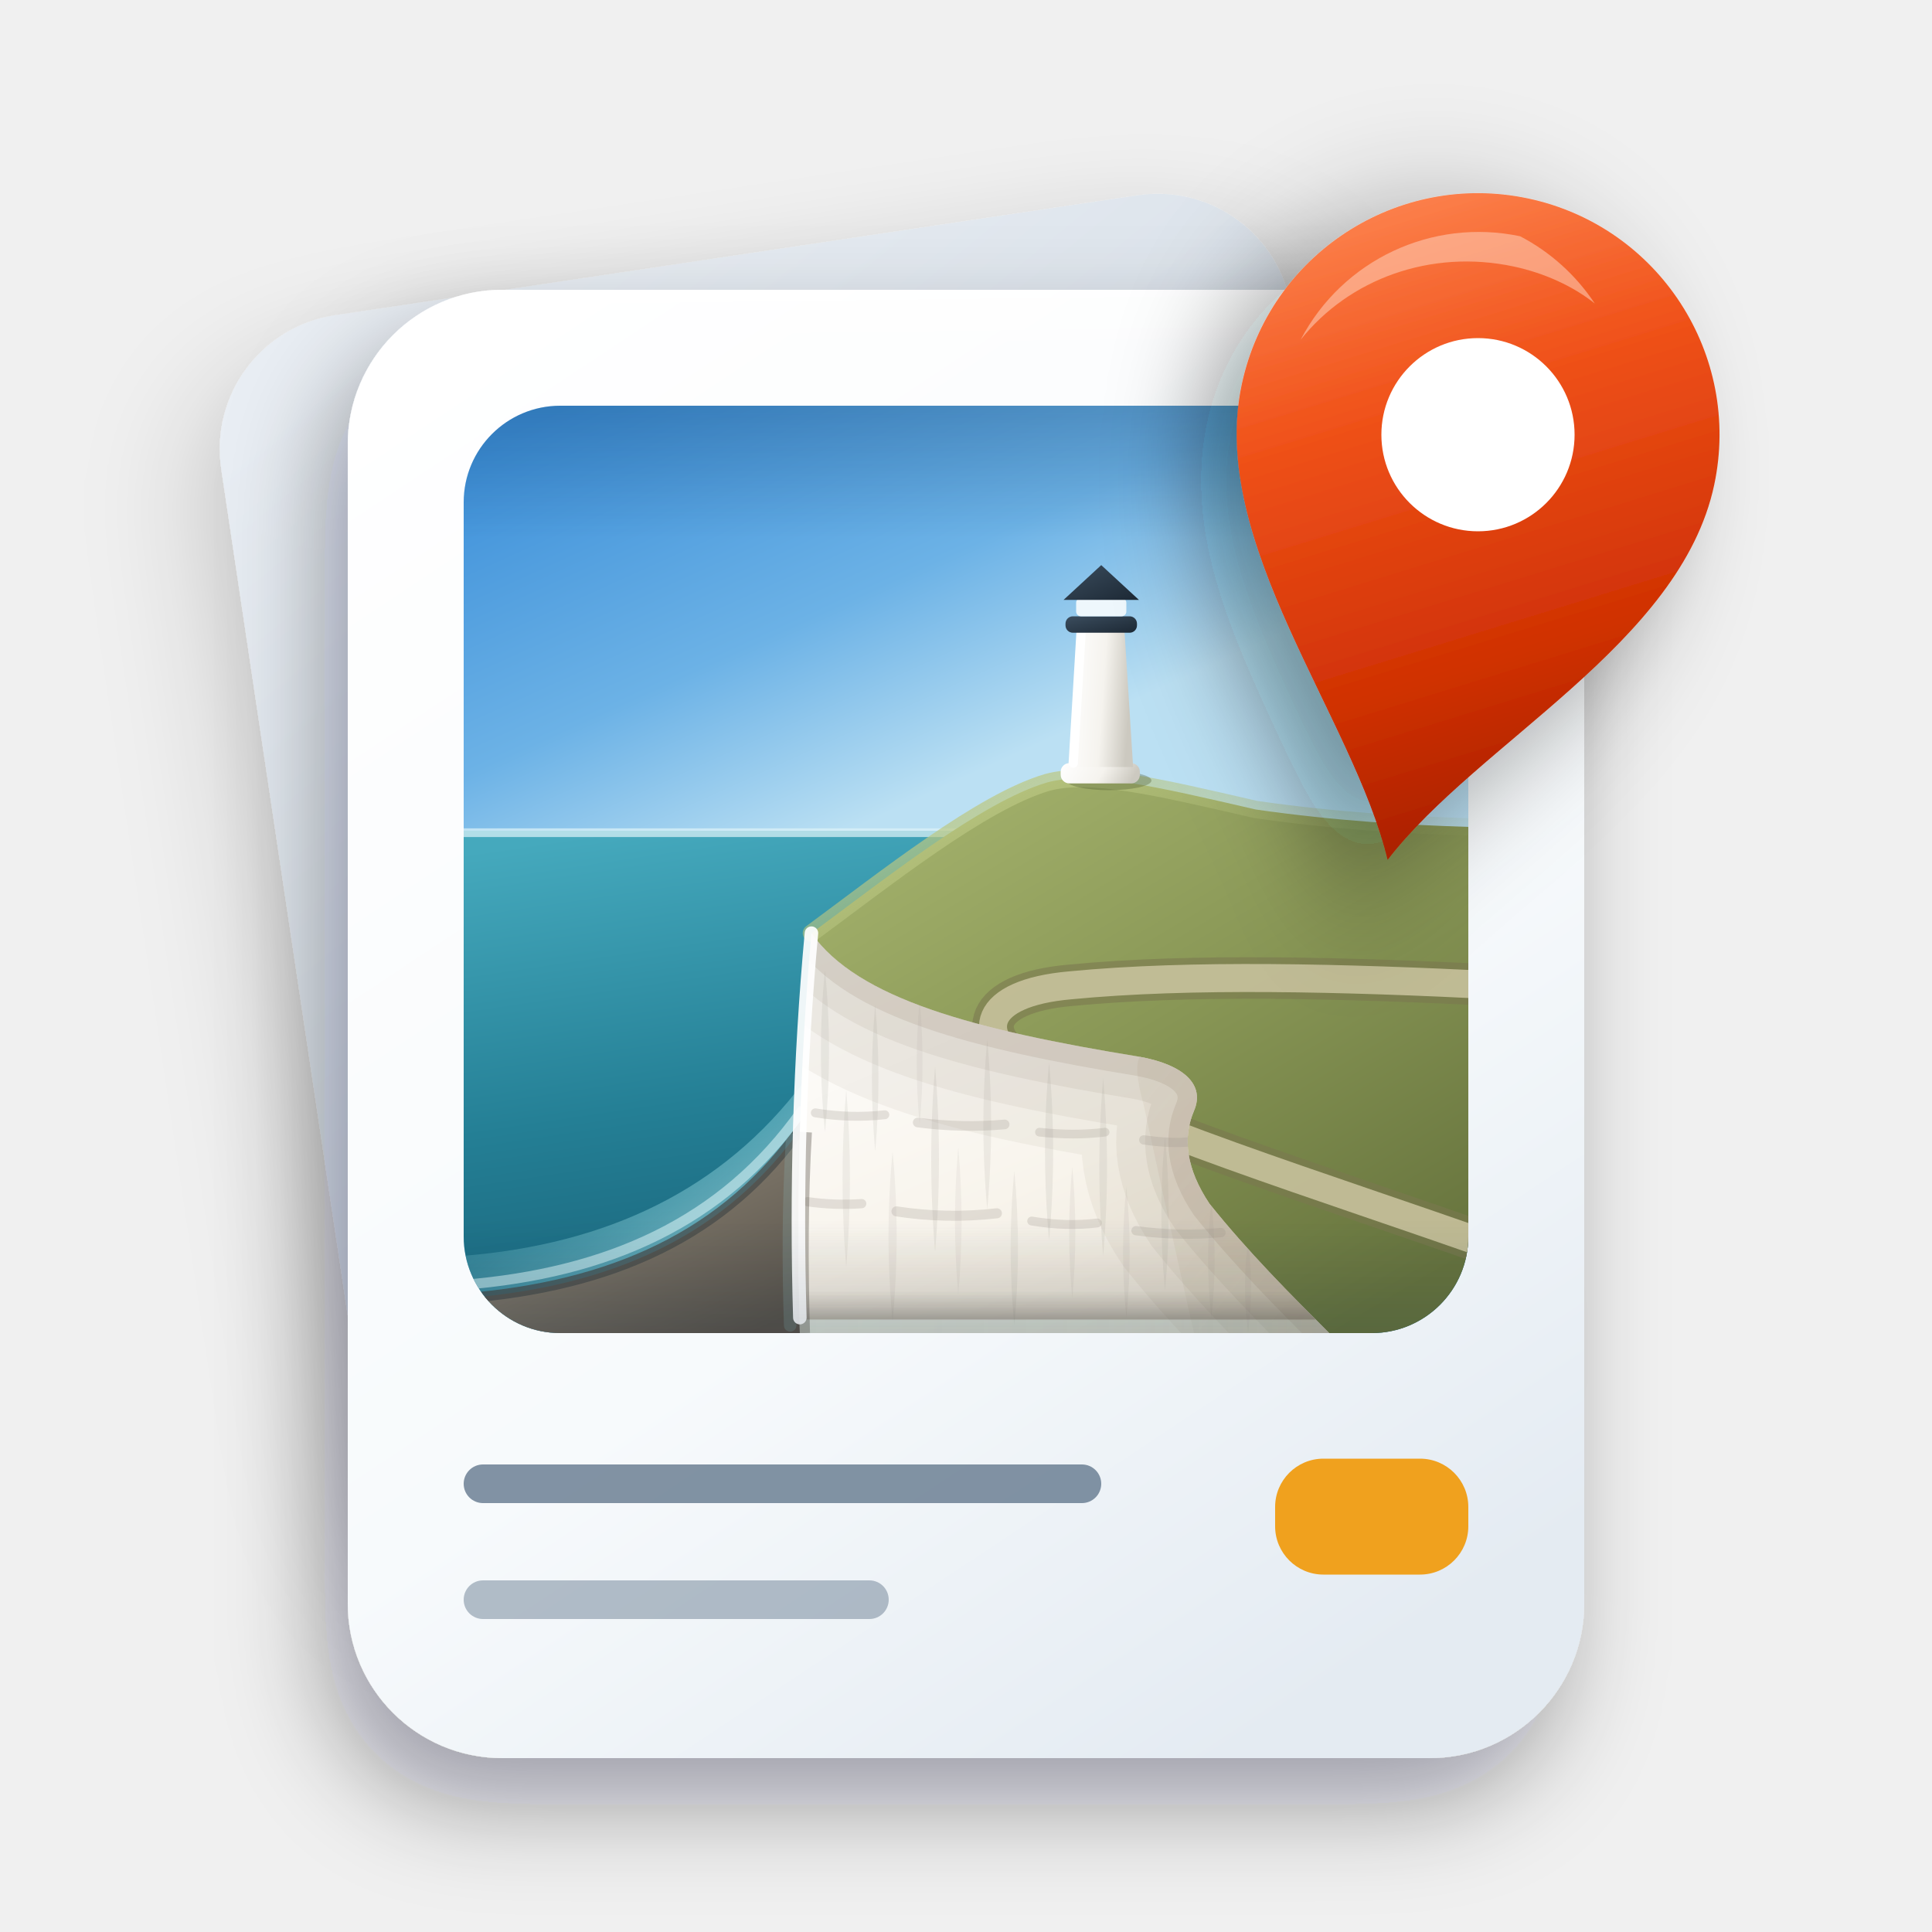
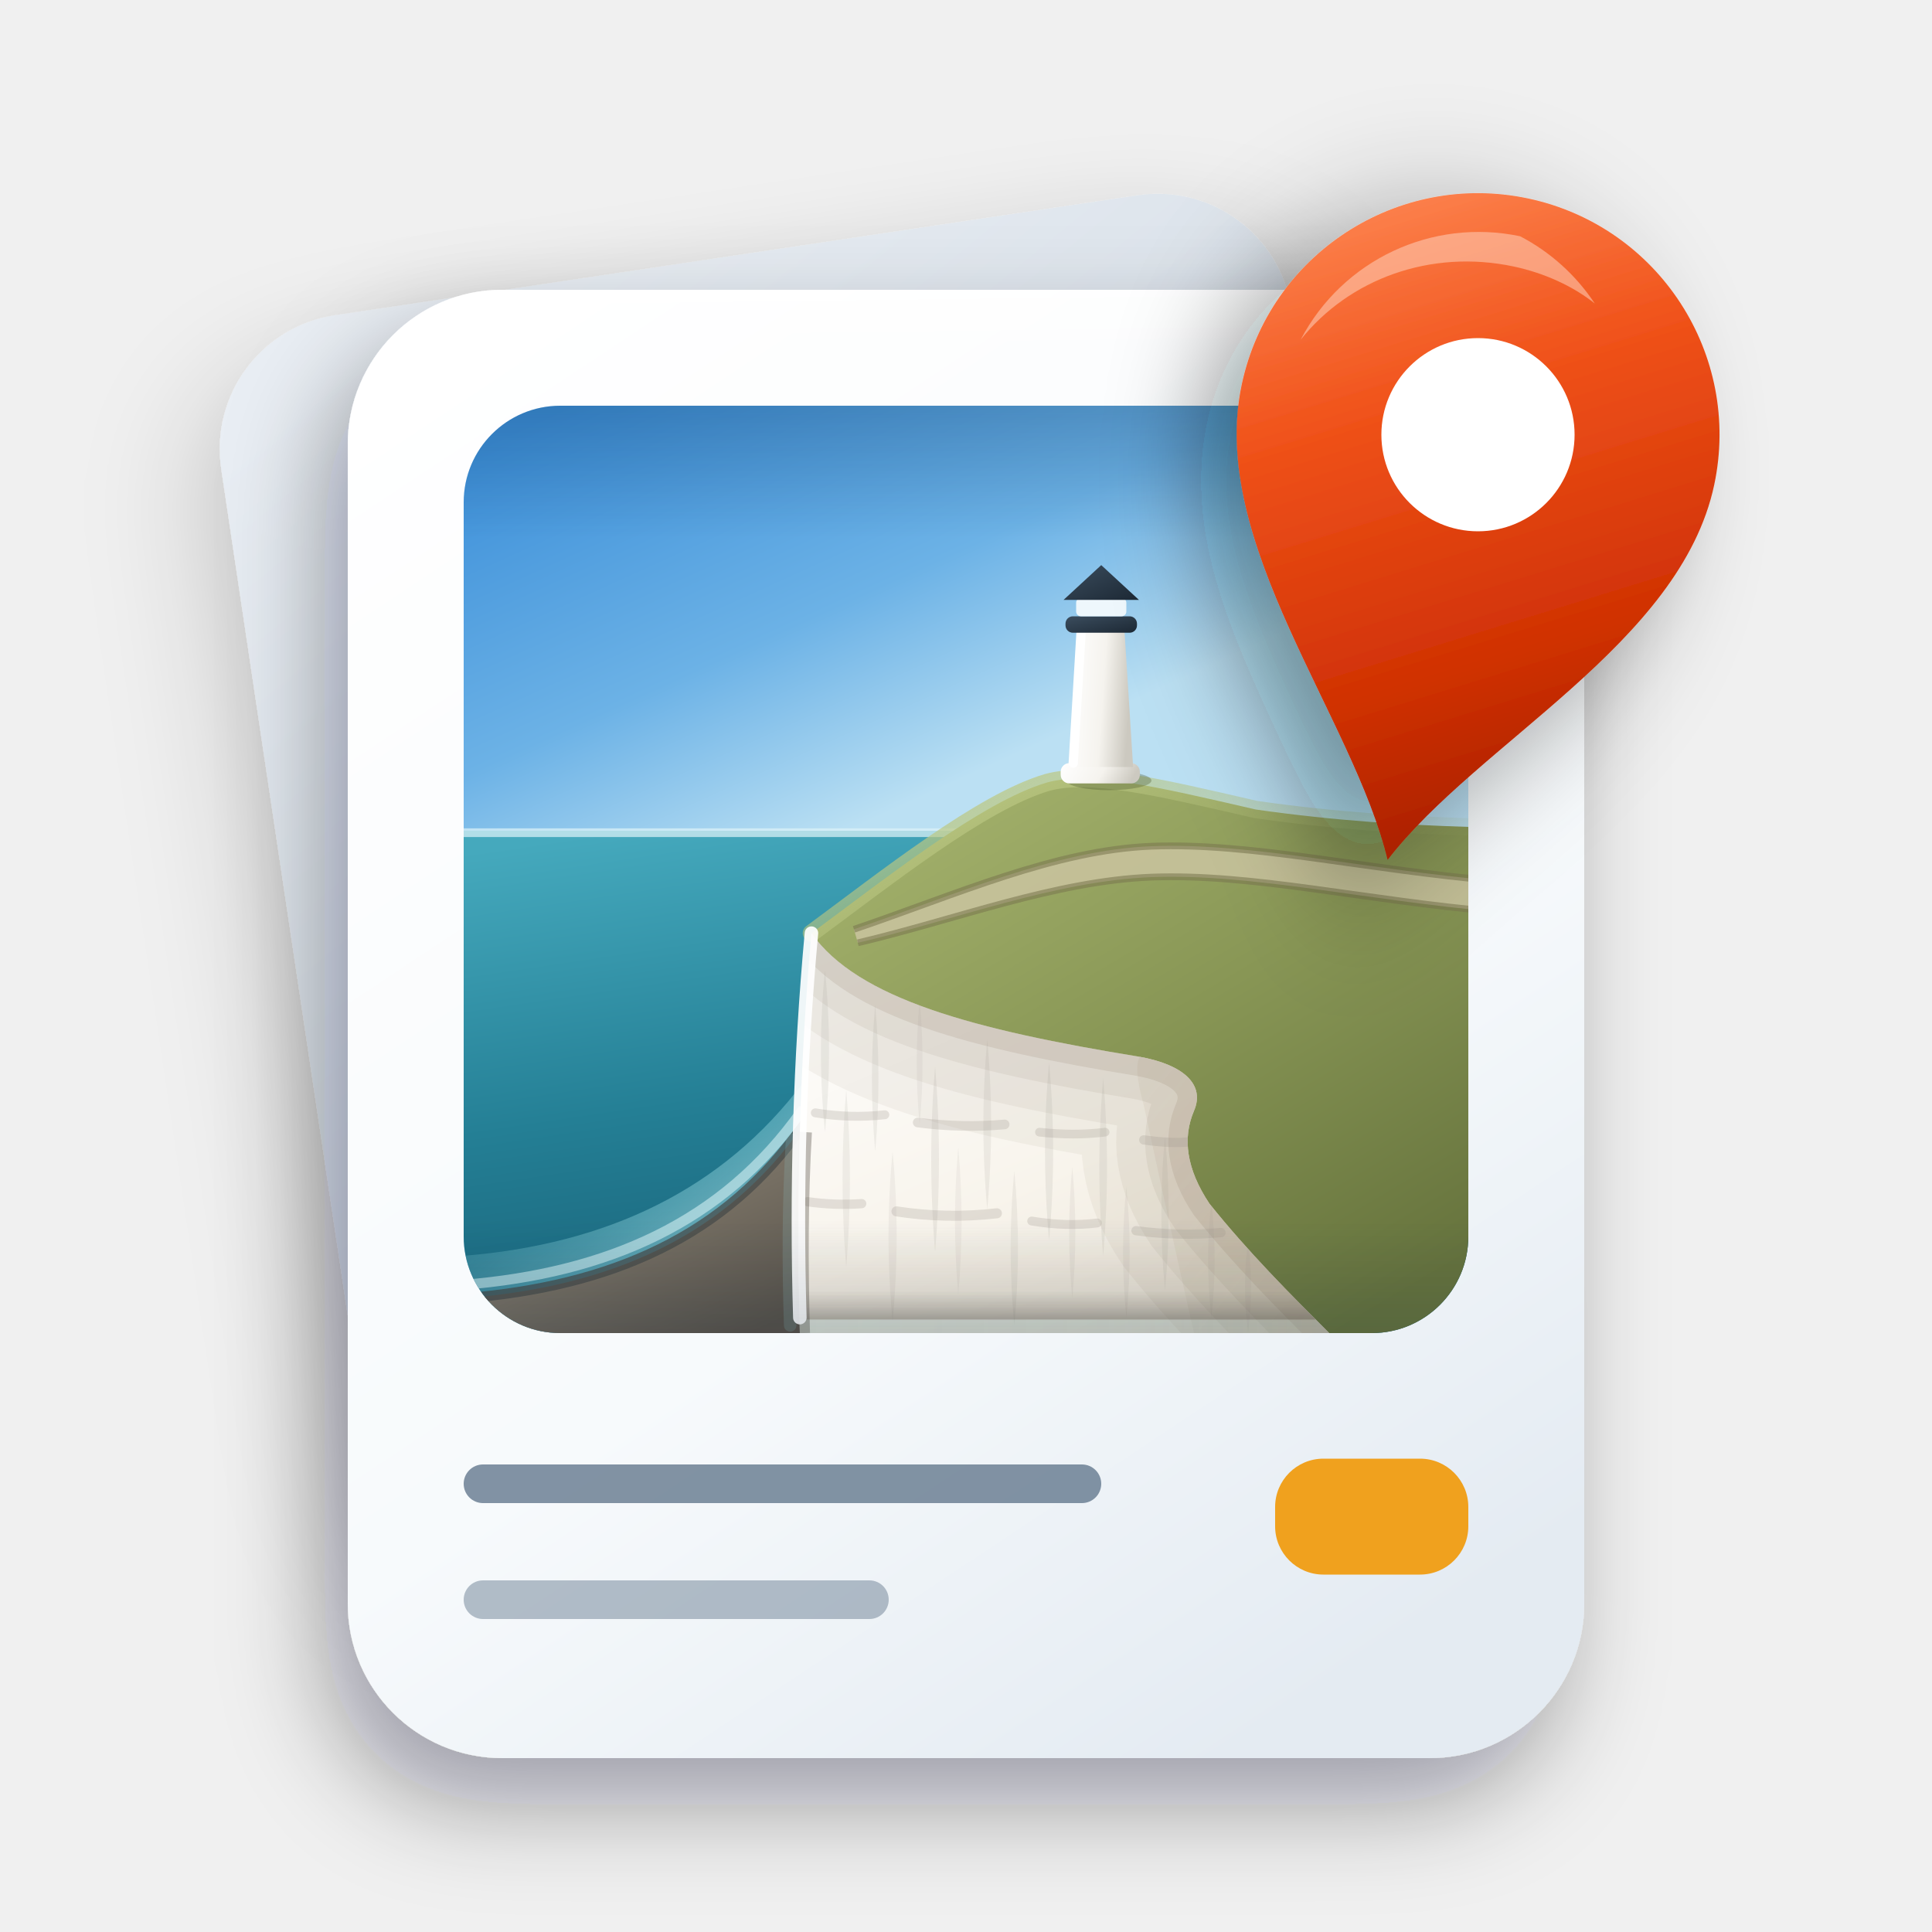
<svg xmlns="http://www.w3.org/2000/svg" viewBox="0 0 100 100" width="512" height="512" role="img" aria-label="Photo Archive">
  <defs>
    <linearGradient id="backCard" x1="0.2" y1="0" x2="0.7" y2="1">
      <stop offset="0" stop-color="#E9EEF4" />
      <stop offset="1" stop-color="#C6D1DC" />
    </linearGradient>
    <linearGradient id="card" x1="0.15" y1="0" x2="0.7" y2="1">
      <stop offset="0" stop-color="#FFFFFF" />
      <stop offset="0.62" stop-color="#F7FAFC" />
      <stop offset="1" stop-color="#E4EBF2" />
    </linearGradient>
    <linearGradient id="pin" x1="0.15" y1="0" x2="0.55" y2="1">
      <stop offset="0" stop-color="#FF8B57" />
      <stop offset="0.35" stop-color="#F0521A" />
      <stop offset="0.75" stop-color="#D03104" />
      <stop offset="1" stop-color="#A81F00" />
    </linearGradient>
    <linearGradient id="innerShade" x1="0" y1="0" x2="0" y2="1">
      <stop offset="0" stop-color="#0B2743" stop-opacity="0.20" />
      <stop offset="0.14" stop-color="#0B2743" stop-opacity="0" />
      <stop offset="0.88" stop-color="#0B2743" stop-opacity="0" />
      <stop offset="1" stop-color="#0B2743" stop-opacity="0.14" />
    </linearGradient>
    <linearGradient id="topLight" x1="0" y1="0" x2="0.2" y2="1">
      <stop offset="0" stop-color="#FFFFFF" stop-opacity="0.9" />
      <stop offset="1" stop-color="#FFFFFF" stop-opacity="0" />
    </linearGradient>
    <linearGradient id="sky" x1="0.1" y1="0" x2="0.6" y2="1">
      <stop offset="0" stop-color="#3C8FD9" />
      <stop offset="0.28" stop-color="#6CB2E6" />
      <stop offset="0.48" stop-color="#BBE0F3" />
    </linearGradient>
    <linearGradient id="sea" x1="0.15" y1="0" x2="0.45" y2="1">
      <stop offset="0" stop-color="#45A9BD" />
      <stop offset="0.52" stop-color="#247F95" />
      <stop offset="1" stop-color="#175D73" />
    </linearGradient>
    <linearGradient id="surfGlow" x1="0" y1="0.1" x2="0.85" y2="0.9">
      <stop offset="0" stop-color="#5CB6C4" stop-opacity="0" />
      <stop offset="0.58" stop-color="#9BE0E7" stop-opacity="0.38" />
      <stop offset="1" stop-color="#DCF5F7" stop-opacity="0.68" />
    </linearGradient>
    <linearGradient id="cobble" x1="0.1" y1="0" x2="0.85" y2="1">
      <stop offset="0" stop-color="#938B7E" />
      <stop offset="0.55" stop-color="#766F63" />
      <stop offset="1" stop-color="#585249" />
    </linearGradient>
    <linearGradient id="chalkLit" x1="0.05" y1="0" x2="0.65" y2="1">
      <stop offset="0" stop-color="#FFFFFF" />
      <stop offset="0.62" stop-color="#F8F4EC" />
      <stop offset="1" stop-color="#ECE6DA" />
    </linearGradient>
    <linearGradient id="notchTint" x1="0" y1="0" x2="0.85" y2="1">
      <stop offset="0" stop-color="#EAE3D6" stop-opacity="0.48" />
      <stop offset="1" stop-color="#DED6C7" stop-opacity="0.55" />
    </linearGradient>
    <linearGradient id="ochreWash" x1="0" y1="0" x2="0" y2="1">
      <stop offset="0" stop-color="#B99A6B" stop-opacity="0" />
      <stop offset="0.35" stop-color="#B99A6B" stop-opacity="0.06" />
      <stop offset="1" stop-color="#B99A6B" stop-opacity="0.14" />
    </linearGradient>
    <linearGradient id="footShadow" x1="0" y1="0" x2="0" y2="1">
      <stop offset="0" stop-color="#4A443B" stop-opacity="0" />
      <stop offset="0.55" stop-color="#4A443B" stop-opacity="0.16" />
      <stop offset="1" stop-color="#4A443B" stop-opacity="0.35" />
    </linearGradient>
    <linearGradient id="seaBounce" x1="0" y1="0" x2="1" y2="0">
      <stop offset="0" stop-color="#8FC4C6" stop-opacity="0.22" />
      <stop offset="0.55" stop-color="#8FC4C6" stop-opacity="0.19" />
      <stop offset="1" stop-color="#8FC4C6" stop-opacity="0.12" />
    </linearGradient>
    <linearGradient id="plateau" x1="0.1" y1="0" x2="0.8" y2="1">
      <stop offset="0" stop-color="#A6B46E" />
      <stop offset="0.50" stop-color="#889655" />
      <stop offset="1" stop-color="#66733D" />
    </linearGradient>
    <linearGradient id="plateauRim" x1="0" y1="0" x2="1" y2="0.5">
      <stop offset="0" stop-color="#C4D08B" />
      <stop offset="1" stop-color="#A6B46E" stop-opacity="0" />
    </linearGradient>
    <linearGradient id="tower" x1="0" y1="0" x2="1" y2="0.15">
      <stop offset="0" stop-color="#FFFFFF" />
      <stop offset="0.58" stop-color="#F5F3EE" />
      <stop offset="1" stop-color="#CCC9C0" />
    </linearGradient>
    <linearGradient id="capDark" x1="0" y1="0" x2="1" y2="1">
      <stop offset="0" stop-color="#3B4D5E" />
      <stop offset="1" stop-color="#1C2834" />
    </linearGradient>
    <clipPath id="view">
      <rect x="24" y="21" width="52" height="48" rx="5" />
    </clipPath>
    <clipPath id="cardClip">
      <rect x="18" y="15" width="64" height="76" rx="8" />
    </clipPath>
    <clipPath id="chalkClip">
      <path d="M18.0 27.3                C20.4 30.7, 26.4 32.3, 35.0 33.7                C37.2 34.1, 38.4 35.1, 37.8 36.5                C37.2 37.9, 37.4 39.5, 38.6 41.3                C40.6 43.8, 42.8 46.0, 44.8 48.0                H17.4                C17.2 41.0, 17.4 34.0, 18.0 27.3 Z" />
    </clipPath>
    <filter id="backShadow" x="-40%" y="-30%" width="180%" height="170%">
      <feDropShadow dx="0" dy="2.2" stdDeviation="3.2" flood-color="#061426" flood-opacity="0.24" />
    </filter>
    <filter id="contact" x="-30%" y="-25%" width="160%" height="160%">
      <feDropShadow dx="-1.2" dy="2.4" stdDeviation="2.6" flood-color="#04101F" flood-opacity="0.34" />
    </filter>
    <filter id="pinShadow" x="-70%" y="-50%" width="240%" height="230%">
      <feDropShadow dx="-1.8" dy="2.4" stdDeviation="3" flood-color="#0B1220" flood-opacity="0.4" />
    </filter>
  </defs>
  <g transform="rotate(-8.5 42 46)" filter="url(#backShadow)">
    <rect x="15" y="13" width="56" height="66" rx="7" fill="url(#backCard)" />
  </g>
  <rect x="18" y="15" width="64" height="76" rx="8" fill="url(#card)" filter="url(#contact)" />
  <g clip-path="url(#cardClip)">
    <rect x="18" y="15" width="64" height="4" fill="url(#topLight)" opacity="0.7" />
  </g>
  <g clip-path="url(#view)">
    <g transform="translate(24 21)">
      <rect width="52" height="48" fill="url(#sky)" />
      <rect x="0" y="22.0" width="52" height="26.0" fill="url(#sea)" />
      <line x1="0" y1="22.1" x2="52" y2="22.1" stroke="#DCF2F8" stroke-width="0.45" opacity="0.72" />
      <path d="M0 44.0 C7.4 43.4, 13.4 40.6, 17.6 35.0 V48.0 H0 Z" fill="url(#surfGlow)" />
      <path d="M0 46.2                C7.6 45.6, 13.6 43.0, 17.6 37.2                V48.0 H0 Z" fill="url(#cobble)" />
      <path d="M0 46.2 C7.6 45.6, 13.6 43.0, 17.6 37.2" fill="none" stroke="#454948" stroke-width="0.52" stroke-linecap="round" opacity="0.72" />
      <path d="M0 45.5 C7.4 44.9, 13.4 42.3, 17.5 36.5" fill="none" stroke="#DCF5F7" stroke-width="0.52" stroke-linecap="round" opacity="0.55" />
      <path d="M18.0 27.3                C21.8 24.5, 26.8 20.5, 30.2 19.5                C32.4 18.9, 35.8 19.7, 41.0 20.9                C45.2 21.5, 48.8 21.7, 52.0 21.8                V48.0 H18.0 Z" fill="url(#plateau)" />
      <path d="M18.0 27.3                C21.8 24.5, 26.8 20.5, 30.2 19.5                C32.4 18.9, 35.8 19.7, 41.0 20.9                C45.2 21.5, 48.8 21.7, 52.0 21.8" fill="none" stroke="url(#plateauRim)" stroke-width="0.9" stroke-linecap="round" />
-       <g fill="none" stroke-linecap="round" stroke-linejoin="round">
-         <path d="M53.5 43.6                  C44.5 40.4, 34.0 37.2, 29.0 34.2                  C26.4 32.6, 26.8 30.4, 31.4 30.0                  C37.6 29.4, 45.5 29.6, 53.5 30.0" stroke="#7A774F" stroke-width="2.15" opacity="0.58" />
-         <path d="M53.5 43.6                  C44.5 40.4, 34.0 37.2, 29.0 34.2                  C26.4 32.6, 26.8 30.4, 31.4 30.0                  C37.6 29.4, 45.5 29.6, 53.5 30.0" stroke="#C9C39E" stroke-width="1.45" opacity="0.88" />
+       <g>
+         <path d="M20.2 27.1                  C25.5 25.3, 30.6 23.0, 35.6 22.8                  C40.8 22.6, 46.6 24.0, 53.5 24.6                  V26.2                  C46.6 25.6, 40.8 24.2, 35.6 24.4                  C30.6 24.6, 25.5 26.6, 20.4 27.8 Z" fill="#C9C39E" opacity="0.88" />
+         <path d="M20.2 27.1 C25.5 25.3, 30.6 23.0, 35.6 22.8 C40.8 22.6, 46.6 24.0, 53.5 24.6" fill="none" stroke="#7A774F" stroke-width="0.35" opacity="0.58" />
+         <path d="M20.4 27.8 C25.5 26.6, 30.6 24.6, 35.6 24.4 C40.8 24.2, 46.6 25.6, 53.5 26.2" fill="none" stroke="#7A774F" stroke-width="0.35" opacity="0.58" />
      </g>
      <g clip-path="url(#chalkClip)">
        <rect x="17" y="26.5" width="30" height="22" fill="url(#chalkLit)" />
        <path d="M35.0 33.7                  C37.2 34.1, 38.4 35.1, 37.8 36.5                  C37.2 37.9, 37.4 39.5, 38.6 41.3                  C40.6 43.8, 42.8 46.0, 44.8 48.0                  H37.8                  C36.8 43.6, 35.8 39.0, 35.2 36.2                  C34.8 34.8, 34.8 34.0, 35.0 33.7 Z" fill="url(#notchTint)" />
        <g fill="none" stroke="#6B533B" stroke-linecap="round">
          <path d="M18.0 27.3 C20.4 30.7, 26.4 32.3, 35.0 33.7 C37.2 34.1, 38.4 35.1, 37.8 36.5 C37.2 37.9, 37.4 39.5, 38.6 41.3 C40.6 43.8, 42.8 46.0, 44.8 48.0" stroke-width="11.0" opacity="0.06" />
          <path d="M18.0 27.3 C20.4 30.7, 26.4 32.3, 35.0 33.7 C37.2 34.1, 38.4 35.1, 37.8 36.5 C37.2 37.9, 37.4 39.5, 38.6 41.3 C40.6 43.8, 42.8 46.0, 44.8 48.0" stroke-width="7.4" opacity="0.07" />
          <path d="M18.0 27.3 C20.4 30.7, 26.4 32.3, 35.0 33.7 C37.2 34.1, 38.4 35.1, 37.8 36.5 C37.2 37.9, 37.4 39.5, 38.6 41.3 C40.6 43.8, 42.8 46.0, 44.8 48.0" stroke-width="4.4" opacity="0.08" />
          <path d="M18.0 27.3 C20.4 30.7, 26.4 32.3, 35.0 33.7 C37.2 34.1, 38.4 35.1, 37.8 36.5 C37.2 37.9, 37.4 39.5, 38.6 41.3 C40.6 43.8, 42.8 46.0, 44.8 48.0" stroke-width="2.0" opacity="0.12" />
        </g>
        <g fill="#8C8880">
          <path d="M18.7 29.2 Q19.12 33.4 18.7 37.6 Q18.28 33.4 18.7 29.2 Z" opacity="0.12" />
          <path d="M19.8 35.4 Q20.18 40.0 19.8 44.6 Q19.42 40.0 19.8 35.4 Z" opacity="0.11" />
          <path d="M21.3 31.0 Q21.64 34.8 21.3 38.6 Q20.96 34.8 21.3 31.0 Z" opacity="0.12" />
          <path d="M22.2 38.6 Q22.62 43.0 22.2 47.4 Q21.78 43.0 22.2 38.6 Z" opacity="0.10" />
          <path d="M23.6 30.8 Q23.90 34.0 23.6 37.2 Q23.30 34.0 23.6 30.8 Z" opacity="0.09" />
          <path d="M24.4 34.2 Q24.80 39.0 24.4 43.8 Q24.00 39.0 24.4 34.2 Z" opacity="0.13" />
          <path d="M25.6 38.4 Q25.94 42.2 25.6 46.0 Q25.26 42.2 25.6 38.4 Z" opacity="0.09" />
          <path d="M27.1 32.8 Q27.50 37.2 27.1 41.6 Q26.70 37.2 27.1 32.8 Z" opacity="0.12" />
          <path d="M28.5 39.6 Q28.88 43.6 28.5 47.6 Q28.12 43.6 28.5 39.6 Z" opacity="0.11" />
          <path d="M30.3 34.0 Q30.72 38.6 30.3 43.2 Q29.88 38.6 30.3 34.0 Z" opacity="0.13" />
          <path d="M31.5 39.4 Q31.82 42.8 31.5 46.2 Q31.18 42.8 31.5 39.4 Z" opacity="0.10" />
          <path d="M33.1 34.8 Q33.50 39.4 33.1 44.0 Q32.70 39.4 33.1 34.8 Z" opacity="0.12" />
          <path d="M34.3 40.4 Q34.64 43.8 34.3 47.2 Q33.96 43.8 34.3 40.4 Z" opacity="0.10" />
          <path d="M36.3 37.8 Q36.68 41.8 36.3 45.8 Q35.92 41.8 36.3 37.8 Z" opacity="0.11" />
          <path d="M38.7 41.2 Q39.04 44.2 38.7 47.2 Q38.36 44.2 38.7 41.2 Z" opacity="0.10" />
          <path d="M40.6 43.2 Q40.92 45.6 40.6 48.0 Q40.28 45.6 40.6 43.2 Z" opacity="0.09" />
        </g>
        <g fill="none" stroke="#9C948A" stroke-linecap="round" opacity="0.25">
          <path d="M18.2 36.6 Q20.0 36.9 21.8 36.7" stroke-width="0.46" />
          <path d="M23.5 37.1 Q25.8 37.4 28.0 37.2" stroke-width="0.50" />
          <path d="M29.8 37.6 Q31.6 37.8 33.2 37.6" stroke-width="0.45" />
          <path d="M35.2 38.0 Q36.6 38.2 37.6 38.1" stroke-width="0.48" />
          <path d="M17.8 41.2 Q19.2 41.4 20.6 41.3" stroke-width="0.48" />
          <path d="M22.4 41.7 Q25.0 42.1 27.6 41.8" stroke-width="0.52" />
          <path d="M29.4 42.2 Q31.2 42.5 32.8 42.3" stroke-width="0.46" />
          <path d="M34.8 42.7 Q37.0 43.0 39.2 42.8" stroke-width="0.48" />
        </g>
        <rect x="17" y="42.5" width="30" height="5.5" fill="url(#ochreWash)" />
        <rect x="17" y="45.8" width="30" height="1.5" fill="url(#footShadow)" />
        <rect x="17" y="47.3" width="30" height="0.7" fill="url(#seaBounce)" />
        <path d="M17.7 37.6 C17.5 41.0, 17.5 44.5, 17.6 48.0" fill="none" stroke="#4A443B" stroke-width="0.65" opacity="0.35" />
      </g>
      <path d="M17.0 38.0 C16.8 41.2, 16.8 44.4, 16.9 47.6" fill="none" stroke="#8FC4C6" stroke-width="0.65" stroke-linecap="round" opacity="0.20" />
      <path d="M17.4 47.2 C17.2 40.6, 17.4 33.8, 18.0 27.3" fill="none" stroke="#FFFFFF" stroke-width="0.7" stroke-linecap="round" opacity="0.92" />
      <g>
        <ellipse cx="33.4" cy="19.4" rx="2.2" ry="0.5" fill="#465228" opacity="0.32" />
        <rect x="30.9" y="18.5" width="4.1" height="1.05" rx="0.45" fill="url(#tower)" />
        <path d="M31.35 18.7 L31.8 11.6 L34.2 11.6 L34.65 18.7 Z" fill="url(#tower)" />
        <line x1="31.55" y1="18.5" x2="31.95" y2="11.8" stroke="#FFFFFF" stroke-width="0.48" stroke-linecap="round" />
        <rect x="31.15" y="10.9" width="3.7" height="0.85" rx="0.38" fill="url(#capDark)" />
        <rect x="31.7" y="9.95" width="2.6" height="0.95" rx="0.25" fill="#EEF7FC" />
        <path d="M31.05 10.05 L33.0 8.25 L34.95 10.05 Z" fill="url(#capDark)" />
      </g>
    </g>
    <rect x="24" y="21" width="52" height="48" fill="url(#innerShade)" />
  </g>
  <rect x="24" y="75.8" width="33" height="2" rx="1" fill="#6C8094" opacity="0.85" />
  <rect x="24" y="81.8" width="22" height="2" rx="1" fill="#6C8094" opacity="0.5" />
  <rect x="66" y="75.5" width="10" height="6" rx="2.5" fill="#F0A11E" />
  <g filter="url(#pinShadow)" transform="rotate(12 76.5 22.5)">
    <path d="M76.5 10 a12.5 12.5 0 0 1 12.5 12.5 c0 8.4 -9.2 15.6 -12.5 22.5 c-3.3 -6.9 -12.5 -14.1 -12.5 -22.5 A12.5 12.5 0 0 1 76.5 10 Z" fill="url(#pin)" />
  </g>
  <path d="M76.5 12 a10.4 10.4 0 0 0 -10 7.6 c1.8 -3.6 5.6 -6 10 -6 c1.6 0 3.2 0.35 4.5 1 a10.4 10.4 0 0 0 -4.5 -2.6 Z" fill="#FFD9C7" opacity="0.5" transform="rotate(12 76.5 22.5)" />
  <circle cx="76.5" cy="22.5" r="5" fill="#FFFFFF" />
</svg>
